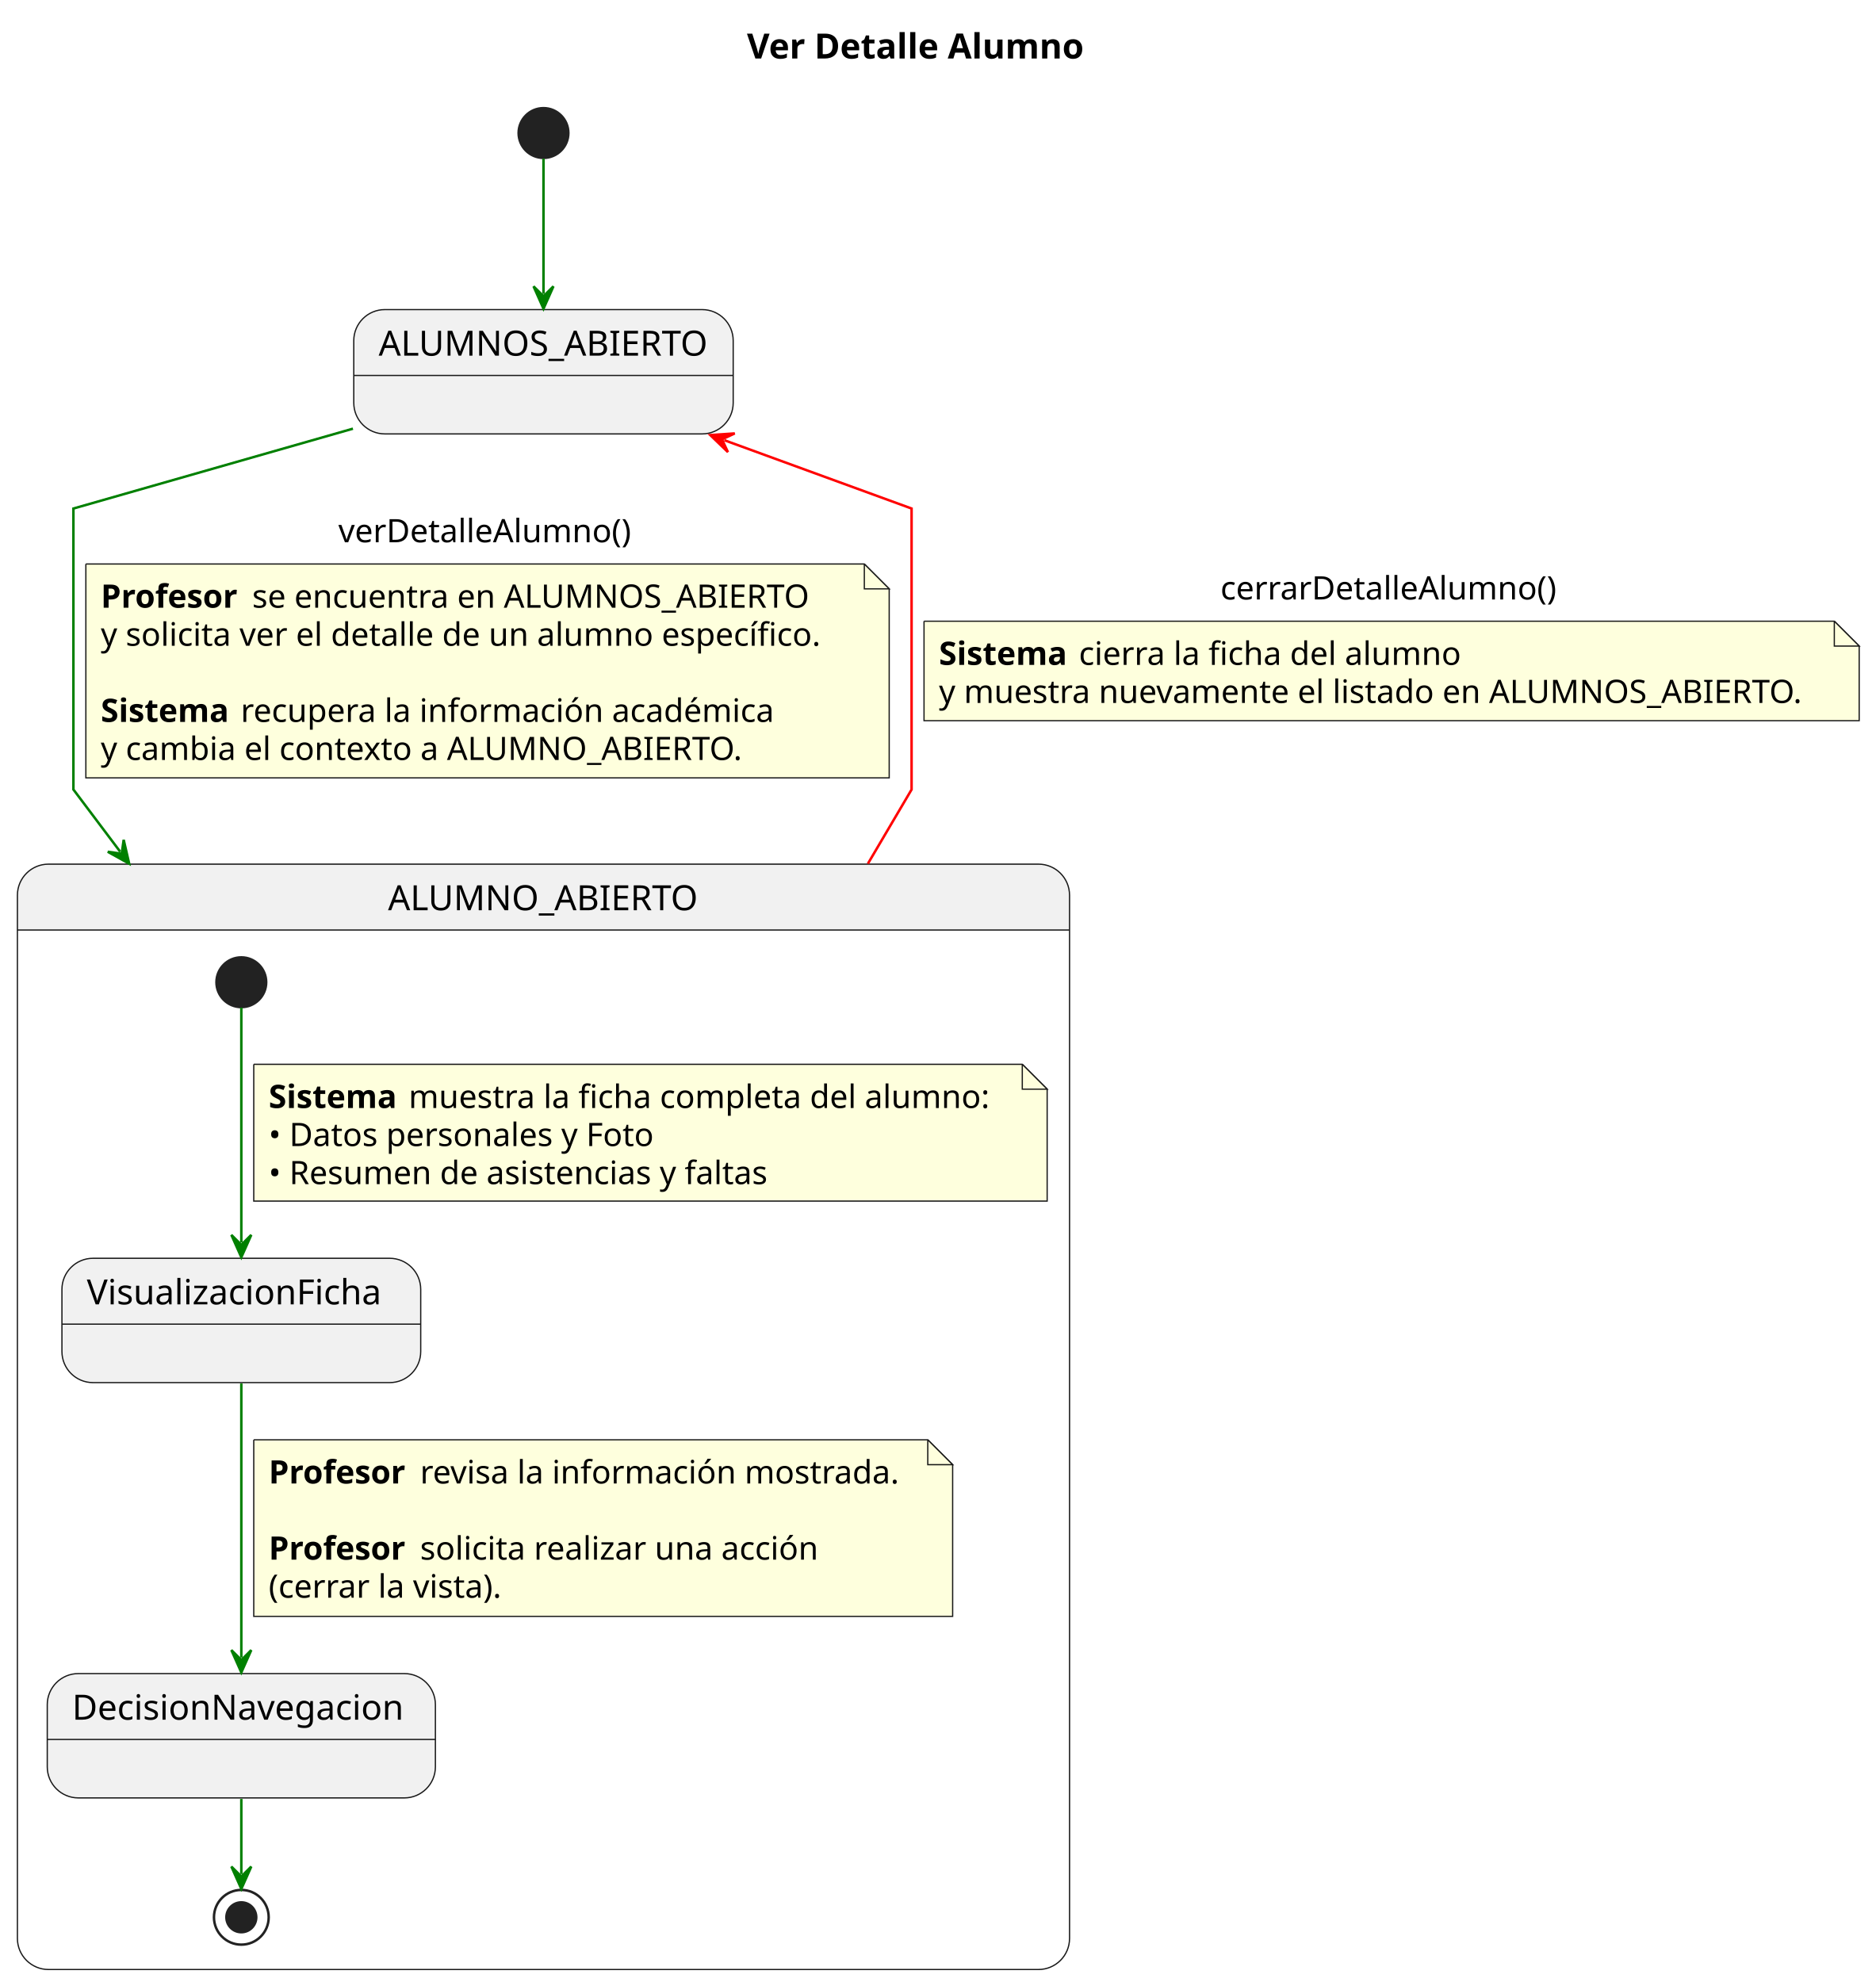
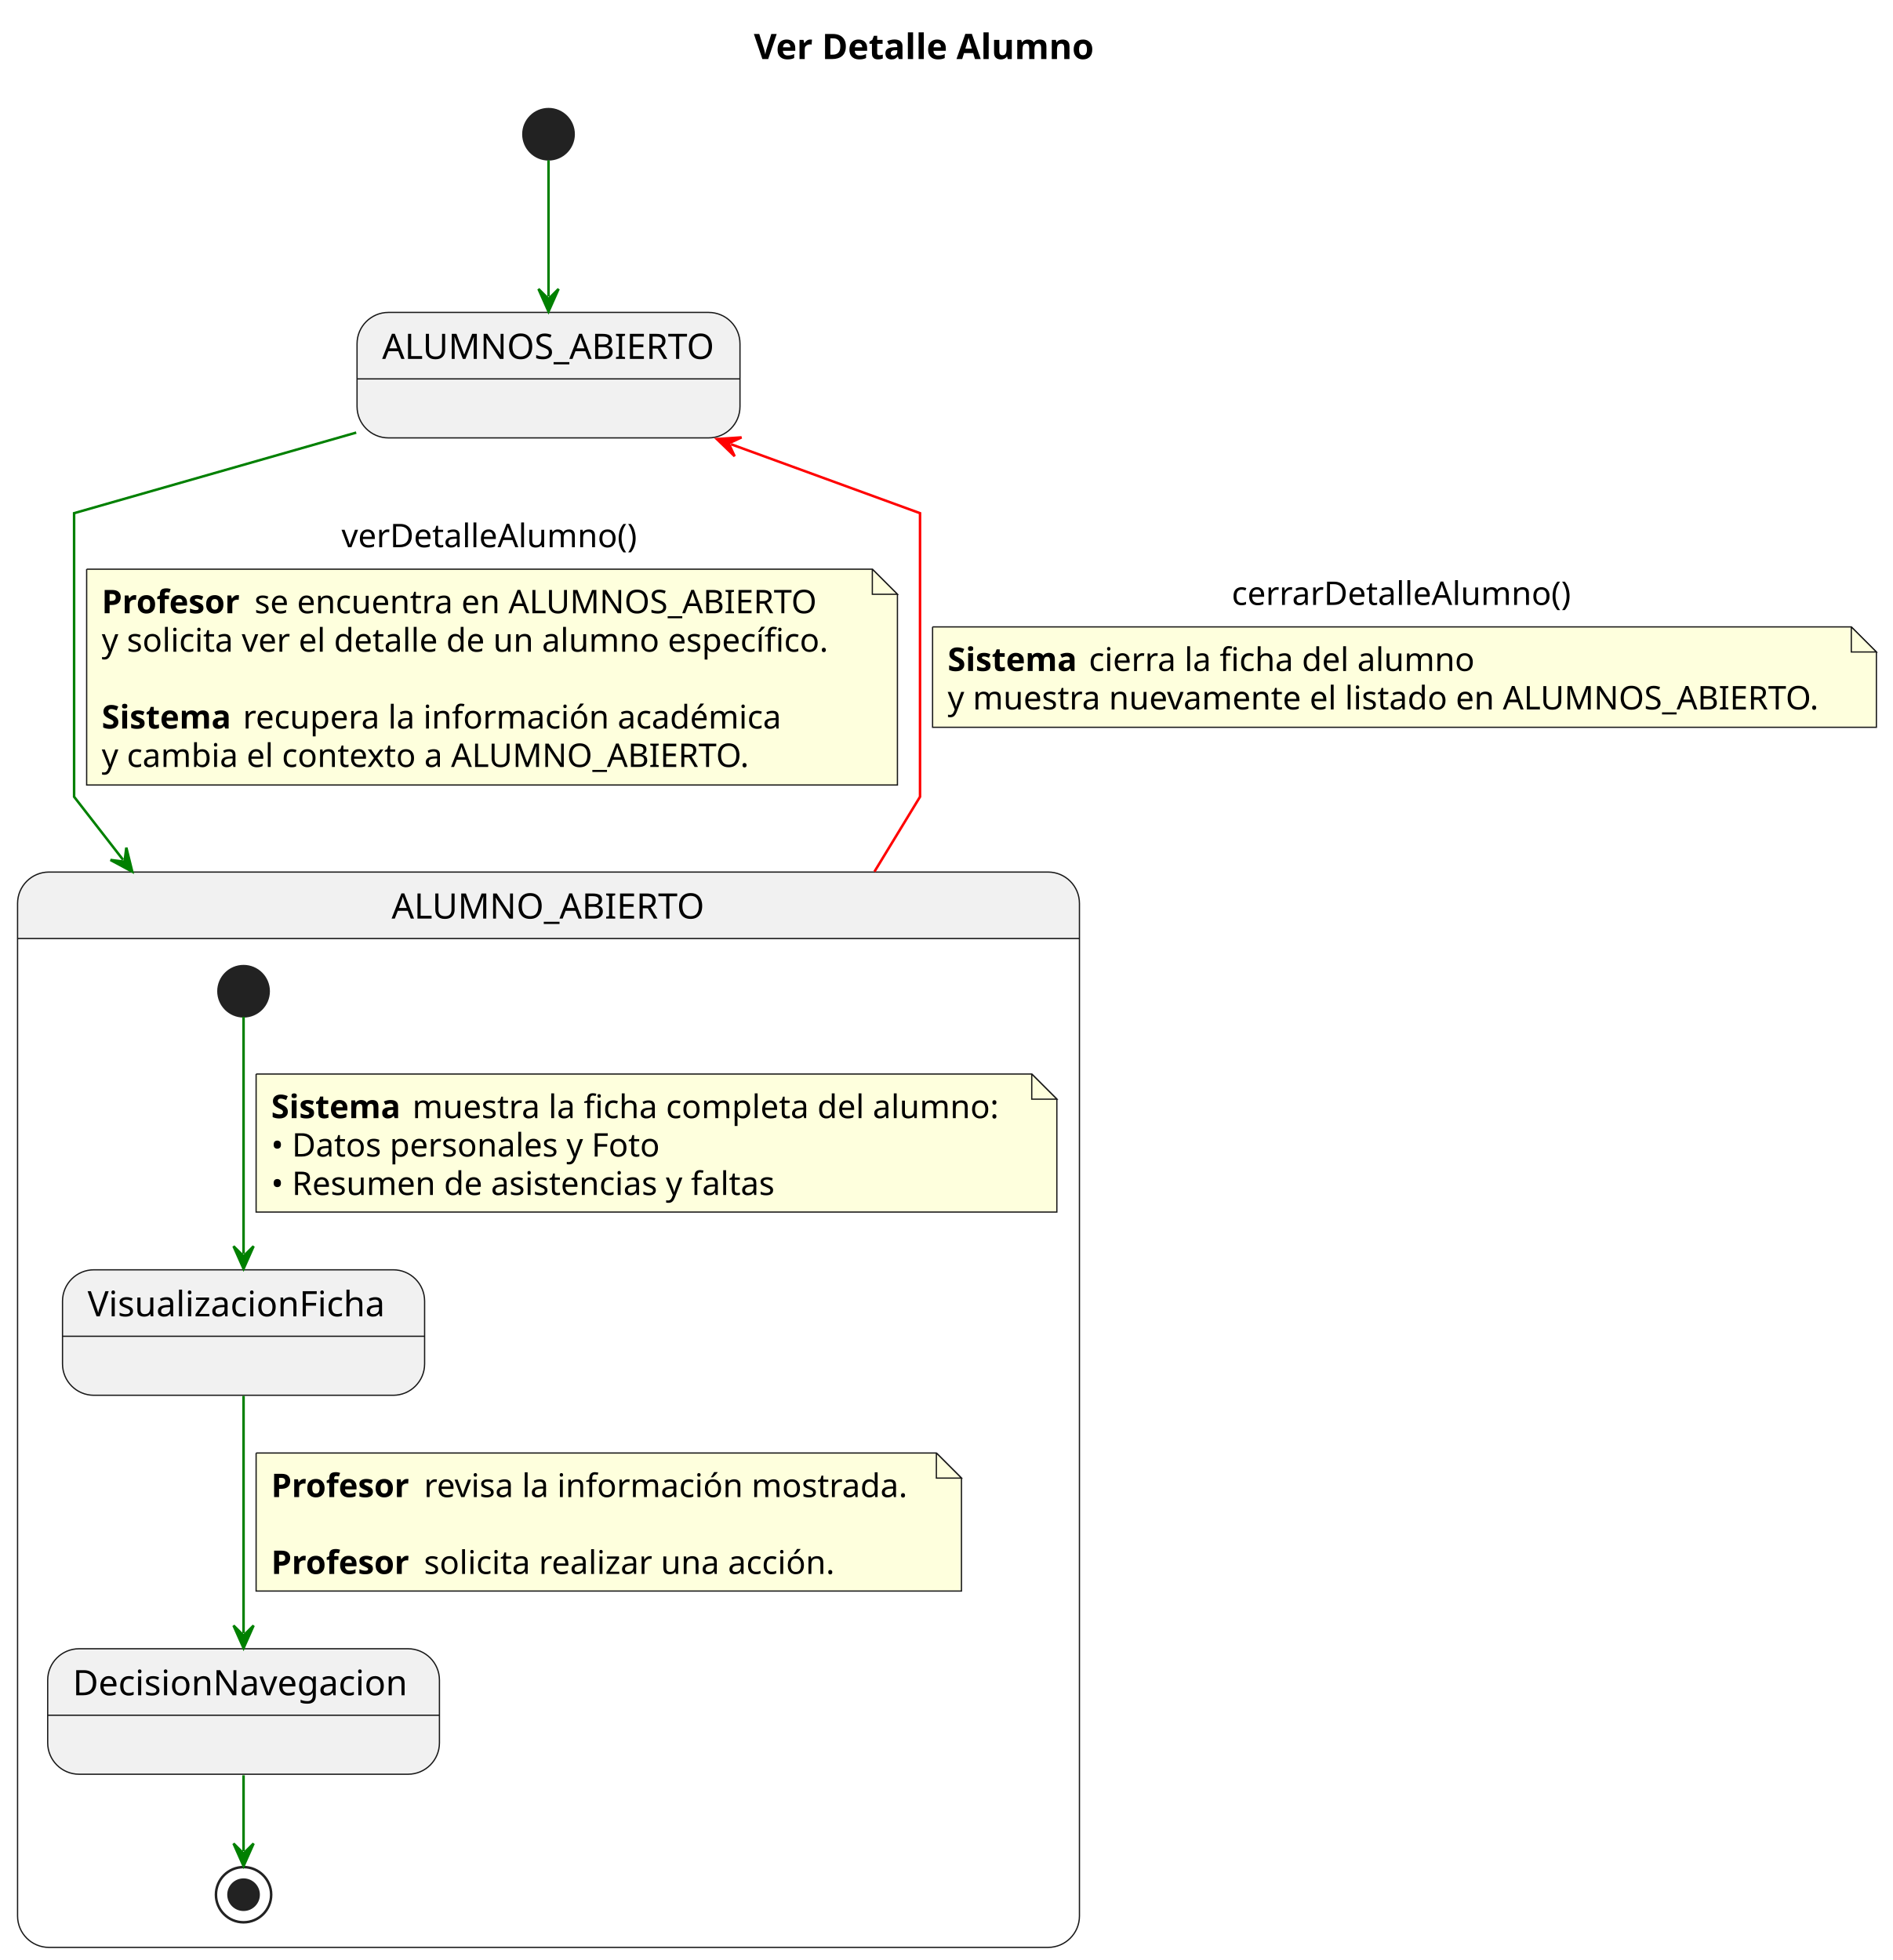
- <svg xmlns="http://www.w3.org/2000/svg" contentStyleType="text/css" data-diagram-type="STATE" height="797px" preserveAspectRatio="none" style="width:754px;height:797px;background:#FFFFFF;" version="1.1" viewBox="0 0 754 797" width="754px" zoomAndPan="magnify">
+ <svg xmlns="http://www.w3.org/2000/svg" contentStyleType="text/css" data-diagram-type="STATE" height="781px" preserveAspectRatio="none" style="width:754px;height:781px;background:#FFFFFF;" version="1.1" viewBox="0 0 754 781" width="754px" zoomAndPan="magnify">
  <defs />
  <g>
    <g class="title" data-source-line="1">
      <text fill="#000000" font-family="sans-serif" font-size="14" font-weight="bold" lengthAdjust="spacing" textLength="139.863" x="300.328" y="23.535">Ver Detalle Alumno</text>
    </g>
    <g id="ALUMNOS_ABIERTO_INICIAL">
      <rect fill="#F1F1F1" height="50" rx="12.5" ry="12.5" style="stroke:#181818;stroke-width:0.5;" width="152.556" x="142.24" y="124.488" />
      <line style="stroke:#181818;stroke-width:0.5;" x1="142.24" x2="294.796" y1="150.977" y2="150.977" />
      <text fill="#000000" font-family="sans-serif" font-size="14" lengthAdjust="spacing" textLength="132.556" x="152.24" y="143.023">ALUMNOS_ABIERTO</text>
    </g>
    <path d="M19.5,347.488 L417.53,347.488 A12.5,12.5 0 0 1 430.03,359.988 L430.03,373.977 L7,373.977 L7,359.988 A12.5,12.5 0 0 1 19.5,347.488" fill="#F1F1F1" />
-     <rect fill="none" height="444.488" rx="12.5" ry="12.5" style="stroke:#181818;stroke-width:0.5;" width="423.03" x="7" y="347.488" />
+     <rect fill="none" height="428.488" rx="12.5" ry="12.5" style="stroke:#181818;stroke-width:0.5;" width="423.03" x="7" y="347.488" />
    <line style="stroke:#181818;stroke-width:0.5;" x1="7" x2="430.03" y1="373.977" y2="373.977" />
    <text fill="#000000" font-family="sans-serif" font-size="14" lengthAdjust="spacing" textLength="125.016" x="156.007" y="366.023">ALUMNO_ABIERTO</text>
    <g id="ALUMNO_ABIERTO_COMP.VisualizacionFicha">
      <rect fill="#F1F1F1" height="50" rx="12.5" ry="12.5" style="stroke:#181818;stroke-width:0.5;" width="144.257" x="24.9" y="505.977" />
      <line style="stroke:#181818;stroke-width:0.5;" x1="24.9" x2="169.157" y1="532.465" y2="532.465" />
      <text fill="#000000" font-family="sans-serif" font-size="14" lengthAdjust="spacing" textLength="124.257" x="34.9" y="524.512">VisualizacionFicha</text>
    </g>
    <g id="ALUMNO_ABIERTO_COMP.DecisionNavegacion">
-       <rect fill="#F1F1F1" height="50" rx="12.5" ry="12.5" style="stroke:#181818;stroke-width:0.5;" width="156.062" x="19" y="672.977" />
-       <line style="stroke:#181818;stroke-width:0.5;" x1="19" x2="175.062" y1="699.465" y2="699.465" />
-       <text fill="#000000" font-family="sans-serif" font-size="14" lengthAdjust="spacing" textLength="136.062" x="29" y="691.512">DecisionNavegacion</text>
+       <rect fill="#F1F1F1" height="50" rx="12.5" ry="12.5" style="stroke:#181818;stroke-width:0.5;" width="156.062" x="19" y="656.977" />
+       <line style="stroke:#181818;stroke-width:0.5;" x1="19" x2="175.062" y1="683.465" y2="683.465" />
+       <text fill="#000000" font-family="sans-serif" font-size="14" lengthAdjust="spacing" textLength="136.062" x="29" y="675.512">DecisionNavegacion</text>
    </g>
    <ellipse cx="97.03" cy="394.977" fill="#222222" rx="10" ry="10" style="stroke:#222222;stroke-width:1;" />
-     <ellipse cx="97.03" cy="770.977" fill="none" rx="11" ry="11" style="stroke:#222222;stroke-width:1;" />
-     <ellipse cx="97.03" cy="770.977" fill="#222222" rx="6" ry="6" style="stroke:#222222;stroke-width:1;" />
+     <ellipse cx="97.03" cy="754.977" fill="none" rx="11" ry="11" style="stroke:#222222;stroke-width:1;" />
+     <ellipse cx="97.03" cy="754.977" fill="#222222" rx="6" ry="6" style="stroke:#222222;stroke-width:1;" />
    <g class="link" data-entity-1=".start.ALUMNO_ABIERTO_COMP" data-entity-2="VisualizacionFicha" data-source-line="23" data-uid="lnk6" id="link_.start.ALUMNO_ABIERTO_COMP_VisualizacionFicha">
      <path d="M97.03,405.187 C97.03,425.647 97.03,469.447 97.03,499.577" fill="none" id="*start*ALUMNO_ABIERTO_COMP-to-VisualizacionFicha" style="stroke:#008000;stroke-width:1;" />
      <polygon fill="#008000" points="97.03,505.577,101.03,496.577,97.03,500.577,93.03,496.577,97.03,505.577" style="stroke:#008000;stroke-width:1;" />
      <path d="M102.03,427.977 L102.03,482.977 L421.03,482.977 L421.03,437.977 L411.03,427.977 L102.03,427.977" fill="#FEFFDD" style="stroke:#181818;stroke-width:0.5;" />
      <path d="M411.03,427.977 L411.03,437.977 L421.03,437.977 L411.03,427.977" fill="#FEFFDD" style="stroke:#181818;stroke-width:0.5;" />
      <text fill="#000000" font-family="sans-serif" font-size="13" font-weight="bold" lengthAdjust="spacing" textLength="52.14" x="108.03" y="445.545">Sistema</text>
      <text fill="#000000" font-family="sans-serif" font-size="13" lengthAdjust="spacing" textLength="241.877" x="164.283" y="445.545">muestra la ficha completa del alumno:</text>
      <text fill="#000000" font-family="sans-serif" font-size="13" lengthAdjust="spacing" textLength="162.957" x="108.03" y="460.856">• Datos personales y Foto</text>
      <text fill="#000000" font-family="sans-serif" font-size="13" lengthAdjust="spacing" textLength="210.647" x="108.03" y="476.166">• Resumen de asistencias y faltas</text>
    </g>
    <g class="link" data-entity-1="VisualizacionFicha" data-entity-2="DecisionNavegacion" data-source-line="30" data-uid="lnk7" id="link_VisualizacionFicha_DecisionNavegacion">
-       <path d="M97.03,556.327 C97.03,587.517 97.03,635.287 97.03,666.527" fill="none" id="VisualizacionFicha-to-DecisionNavegacion" style="stroke:#008000;stroke-width:1;" />
-       <polygon fill="#008000" points="97.03,672.527,101.03,663.527,97.03,667.527,93.03,663.527,97.03,672.527" style="stroke:#008000;stroke-width:1;" />
-       <path d="M102.03,578.977 L102.03,649.977 L383.03,649.977 L383.03,588.977 L373.03,578.977 L102.03,578.977" fill="#FEFFDD" style="stroke:#181818;stroke-width:0.5;" />
+       <path d="M97.03,556.247 C97.03,583.957 97.03,623.017 97.03,650.717" fill="none" id="VisualizacionFicha-to-DecisionNavegacion" style="stroke:#008000;stroke-width:1;" />
+       <polygon fill="#008000" points="97.03,656.717,101.03,647.717,97.03,651.717,93.03,647.717,97.03,656.717" style="stroke:#008000;stroke-width:1;" />
+       <path d="M102.03,578.977 L102.03,633.977 L383.03,633.977 L383.03,588.977 L373.03,578.977 L102.03,578.977" fill="#FEFFDD" style="stroke:#181818;stroke-width:0.5;" />
      <path d="M373.03,578.977 L373.03,588.977 L383.03,588.977 L373.03,578.977" fill="#FEFFDD" style="stroke:#181818;stroke-width:0.5;" />
      <text fill="#000000" font-family="sans-serif" font-size="13" font-weight="bold" lengthAdjust="spacing" textLength="56.754" x="108.03" y="596.545">Profesor</text>
      <text fill="#000000" font-family="sans-serif" font-size="13" lengthAdjust="spacing" textLength="199.412" x="168.898" y="596.545">revisa la información mostrada.</text>
      <text fill="#000000" font-family="sans-serif" font-size="13" lengthAdjust="spacing" textLength="4.113" x="108.03" y="611.856"> </text>
      <text fill="#000000" font-family="sans-serif" font-size="13" font-weight="bold" lengthAdjust="spacing" textLength="56.754" x="108.03" y="627.166">Profesor</text>
-       <text fill="#000000" font-family="sans-serif" font-size="13" lengthAdjust="spacing" textLength="167.756" x="168.898" y="627.166">solicita realizar una acción</text>
-       <text fill="#000000" font-family="sans-serif" font-size="13" lengthAdjust="spacing" textLength="97.925" x="108.03" y="642.477">(cerrar la vista).</text>
+       <text fill="#000000" font-family="sans-serif" font-size="13" lengthAdjust="spacing" textLength="171.869" x="168.898" y="627.166">solicita realizar una acción.</text>
    </g>
-     <g class="link" data-entity-1="DecisionNavegacion" data-entity-2=".end.ALUMNO_ABIERTO_COMP" data-source-line="38" data-uid="lnk9" id="link_DecisionNavegacion_.end.ALUMNO_ABIERTO_COMP">
-       <path d="M97.03,723.407 C97.03,735.767 97.03,744.107 97.03,753.577" fill="none" id="DecisionNavegacion-to-*end*ALUMNO_ABIERTO_COMP" style="stroke:#008000;stroke-width:1;" />
-       <polygon fill="#008000" points="97.03,759.577,101.03,750.577,97.03,754.577,93.03,750.577,97.03,759.577" style="stroke:#008000;stroke-width:1;" />
+     <g class="link" data-entity-1="DecisionNavegacion" data-entity-2=".end.ALUMNO_ABIERTO_COMP" data-source-line="37" data-uid="lnk9" id="link_DecisionNavegacion_.end.ALUMNO_ABIERTO_COMP">
+       <path d="M97.03,707.407 C97.03,719.767 97.03,728.107 97.03,737.577" fill="none" id="DecisionNavegacion-to-*end*ALUMNO_ABIERTO_COMP" style="stroke:#008000;stroke-width:1;" />
+       <polygon fill="#008000" points="97.03,743.577,101.03,734.577,97.03,738.577,93.03,734.577,97.03,743.577" style="stroke:#008000;stroke-width:1;" />
    </g>
    <ellipse cx="218.52" cy="53.488" fill="#222222" rx="10" ry="10" style="stroke:#222222;stroke-width:1;" />
    <g class="link" data-entity-1=".start." data-entity-2="ALUMNOS_ABIERTO_INICIAL" data-source-line="7" data-uid="lnk3" id="link_.start._ALUMNOS_ABIERTO_INICIAL">
      <path d="M218.52,63.848 C218.52,77.778 218.52,98.448 218.52,118.138" fill="none" id="*start*-to-ALUMNOS_ABIERTO_INICIAL" style="stroke:#008000;stroke-width:1;" />
      <polygon fill="#008000" points="218.52,124.138,222.52,115.138,218.52,119.138,214.52,115.138,218.52,124.138" style="stroke:#008000;stroke-width:1;" />
    </g>
    <g class="link" data-entity-1="ALUMNOS_ABIERTO_INICIAL" data-entity-2="ALUMNO_ABIERTO_COMP" data-source-line="9" data-uid="lnk4" id="link_ALUMNOS_ABIERTO_INICIAL_ALUMNO_ABIERTO_COMP">
-       <path d="M141.91,172.378 C89.52,187.348 29.52,204.488 29.52,204.488 C29.52,204.488 29.52,317.488 29.52,317.488 C29.52,317.488 34.633,324.294 48.333,342.504" fill="none" id="ALUMNOS_ABIERTO_INICIAL-to-ALUMNO_ABIERTO_COMP" style="stroke:#008000;stroke-width:1;" />
-       <polygon fill="#008000" points="51.94,347.298,49.726,337.702,48.934,343.303,43.333,342.511,51.94,347.298" style="stroke:#008000;stroke-width:1;" />
+       <path d="M141.91,172.378 C89.52,187.348 29.52,204.488 29.52,204.488 C29.52,204.488 29.52,317.488 29.52,317.488 C29.52,317.488 34.879,324.39 49.009,342.58" fill="none" id="ALUMNOS_ABIERTO_INICIAL-to-ALUMNO_ABIERTO_COMP" style="stroke:#008000;stroke-width:1;" />
+       <polygon fill="#008000" points="52.69,347.318,50.328,337.757,49.623,343.37,44.01,342.665,52.69,347.318" style="stroke:#008000;stroke-width:1;" />
      <text fill="#000000" font-family="sans-serif" font-size="13" lengthAdjust="spacing" textLength="120.51" x="136.045" y="218.057">verDetalleAlumno()</text>
      <path d="M34.52,226.799 L34.52,312.799 L357.52,312.799 L357.52,236.799 L347.52,226.799 L34.52,226.799" fill="#FEFFDD" style="stroke:#181818;stroke-width:0.5;" />
      <path d="M347.52,226.799 L347.52,236.799 L357.52,236.799 L347.52,226.799" fill="#FEFFDD" style="stroke:#181818;stroke-width:0.5;" />
      <text fill="#000000" font-family="sans-serif" font-size="13" font-weight="bold" lengthAdjust="spacing" textLength="56.754" x="40.52" y="244.367">Profesor</text>
      <text fill="#000000" font-family="sans-serif" font-size="13" lengthAdjust="spacing" textLength="227.316" x="101.388" y="244.367">se encuentra en ALUMNOS_ABIERTO</text>
      <text fill="#000000" font-family="sans-serif" font-size="13" lengthAdjust="spacing" textLength="302.561" x="40.52" y="259.678">y solicita ver el detalle de un alumno específico.</text>
      <text fill="#000000" font-family="sans-serif" font-size="13" lengthAdjust="spacing" textLength="4.113" x="40.52" y="274.988"> </text>
      <text fill="#000000" font-family="sans-serif" font-size="13" font-weight="bold" lengthAdjust="spacing" textLength="52.14" x="40.52" y="290.299">Sistema</text>
      <text fill="#000000" font-family="sans-serif" font-size="13" lengthAdjust="spacing" textLength="220.359" x="96.773" y="290.299">recupera la información académica</text>
      <text fill="#000000" font-family="sans-serif" font-size="13" lengthAdjust="spacing" textLength="266.468" x="40.52" y="305.609">y cambia el contexto a ALUMNO_ABIERTO.</text>
    </g>
-     <g class="link" data-entity-1="ALUMNO_ABIERTO_COMP" data-entity-2="ALUMNOS_ABIERTO_INICIAL" data-source-line="41" data-uid="lnk10" id="link_ALUMNO_ABIERTO_COMP_ALUMNOS_ABIERTO_INICIAL">
-       <path d="M348.96,347.298 C359.68,329.088 366.52,317.488 366.52,317.488 C366.52,317.488 366.52,204.488 366.52,204.488 C366.52,204.488 330.386,191.305 291.226,177.015" fill="none" id="ALUMNO_ABIERTO_COMP-to-ALUMNOS_ABIERTO_INICIAL" style="stroke:#FF0000;stroke-width:1;" />
+     <g class="link" data-entity-1="ALUMNO_ABIERTO_COMP" data-entity-2="ALUMNOS_ABIERTO_INICIAL" data-source-line="40" data-uid="lnk10" id="link_ALUMNO_ABIERTO_COMP_ALUMNOS_ABIERTO_INICIAL">
+       <path d="M348.37,347.318 C359.43,329.128 366.52,317.488 366.52,317.488 C366.52,317.488 366.52,204.488 366.52,204.488 C366.52,204.488 330.386,191.305 291.226,177.015" fill="none" id="ALUMNO_ABIERTO_COMP-to-ALUMNOS_ABIERTO_INICIAL" style="stroke:#FF0000;stroke-width:1;" />
      <polygon fill="#FF0000" points="285.59,174.958,292.673,181.801,290.287,176.672,295.416,174.286,285.59,174.958" style="stroke:#FF0000;stroke-width:1;" />
      <text fill="#000000" font-family="sans-serif" font-size="13" lengthAdjust="spacing" textLength="138.258" x="490.695" y="241.057">cerrarDetalleAlumno()</text>
      <path d="M371.52,249.799 L371.52,289.799 L747.52,289.799 L747.52,259.799 L737.52,249.799 L371.52,249.799" fill="#FEFFDD" style="stroke:#181818;stroke-width:0.5;" />
      <path d="M737.52,249.799 L737.52,259.799 L747.52,259.799 L737.52,249.799" fill="#FEFFDD" style="stroke:#181818;stroke-width:0.5;" />
      <text fill="#000000" font-family="sans-serif" font-size="13" font-weight="bold" lengthAdjust="spacing" textLength="52.14" x="377.52" y="267.367">Sistema</text>
      <text fill="#000000" font-family="sans-serif" font-size="13" lengthAdjust="spacing" textLength="159.688" x="433.773" y="267.367">cierra la ficha del alumno</text>
      <text fill="#000000" font-family="sans-serif" font-size="13" lengthAdjust="spacing" textLength="355.608" x="377.52" y="282.678">y muestra nuevamente el listado en ALUMNOS_ABIERTO.</text>
    </g>
  </g>
</svg>
